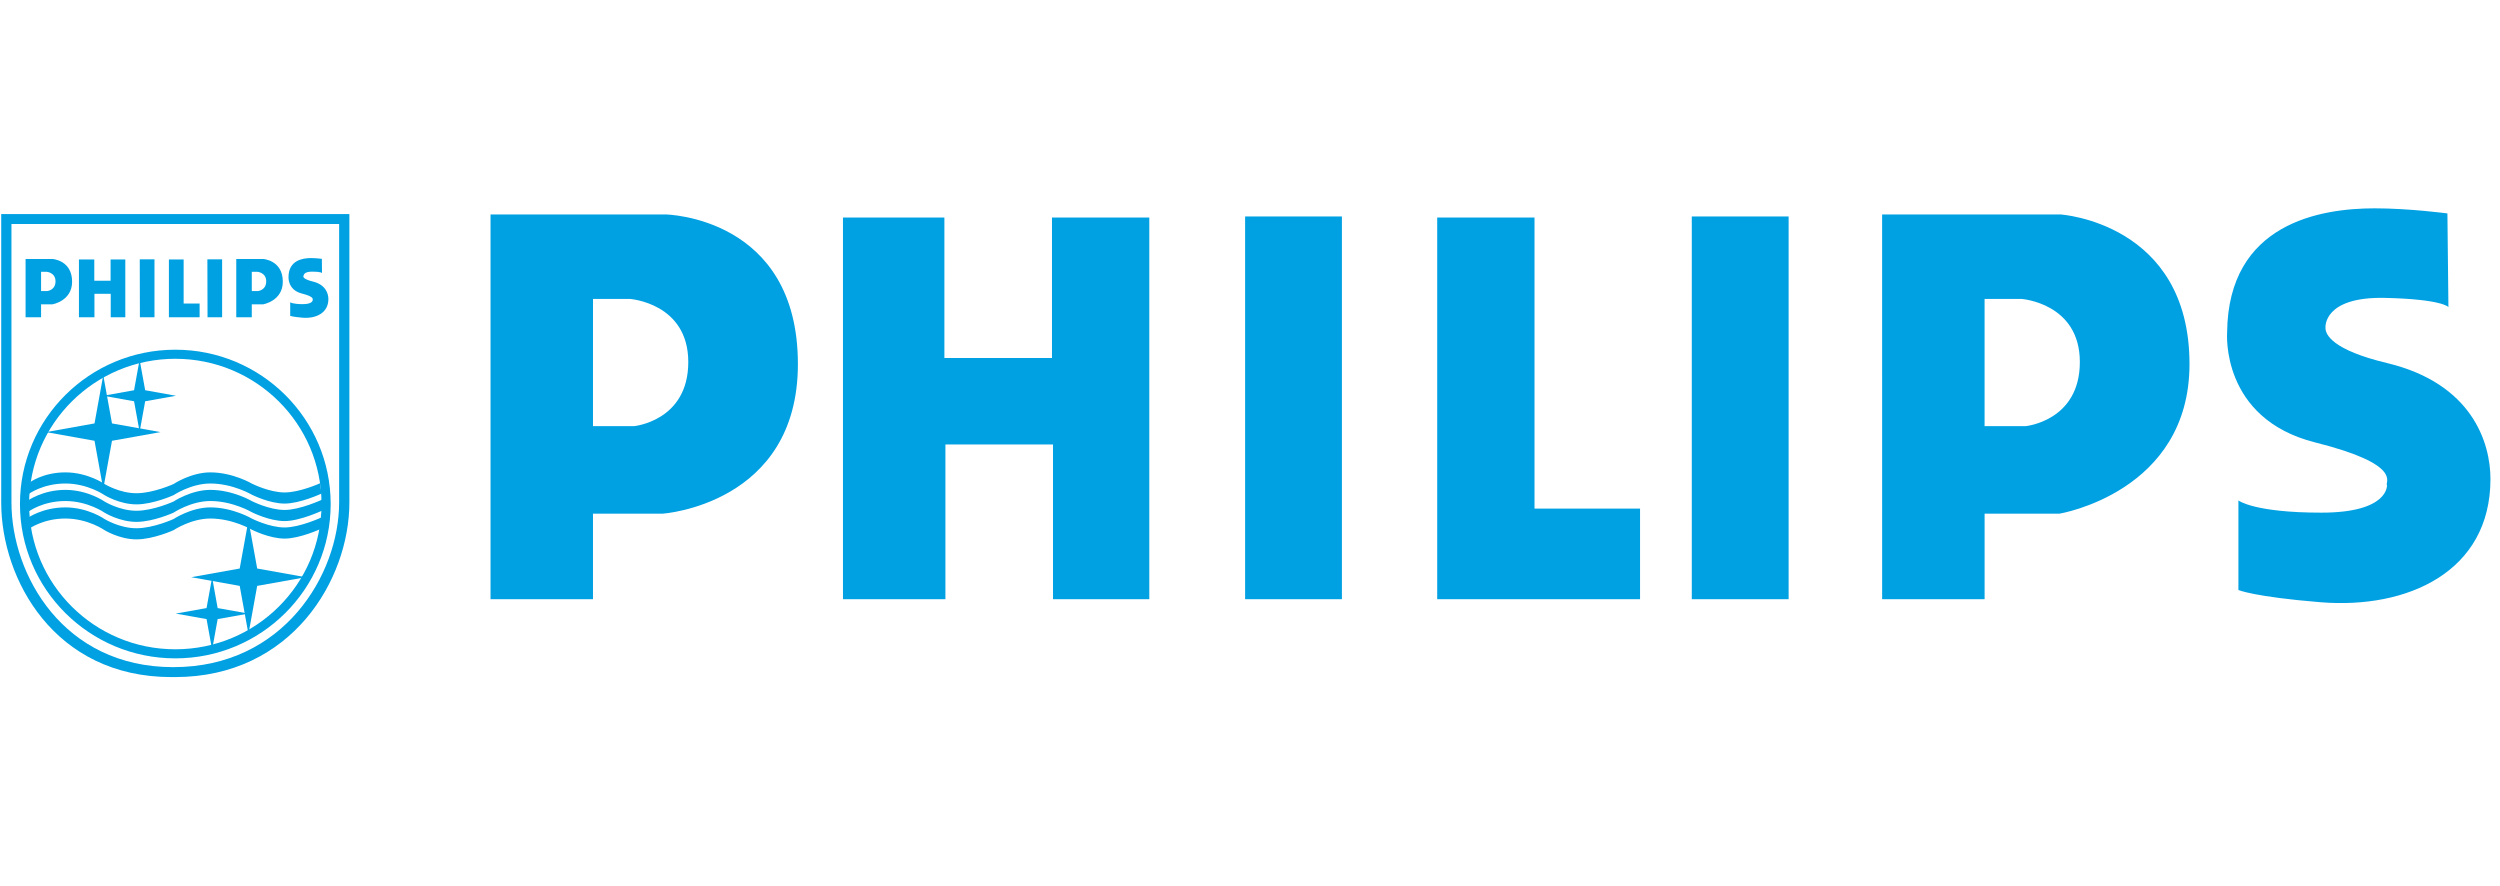
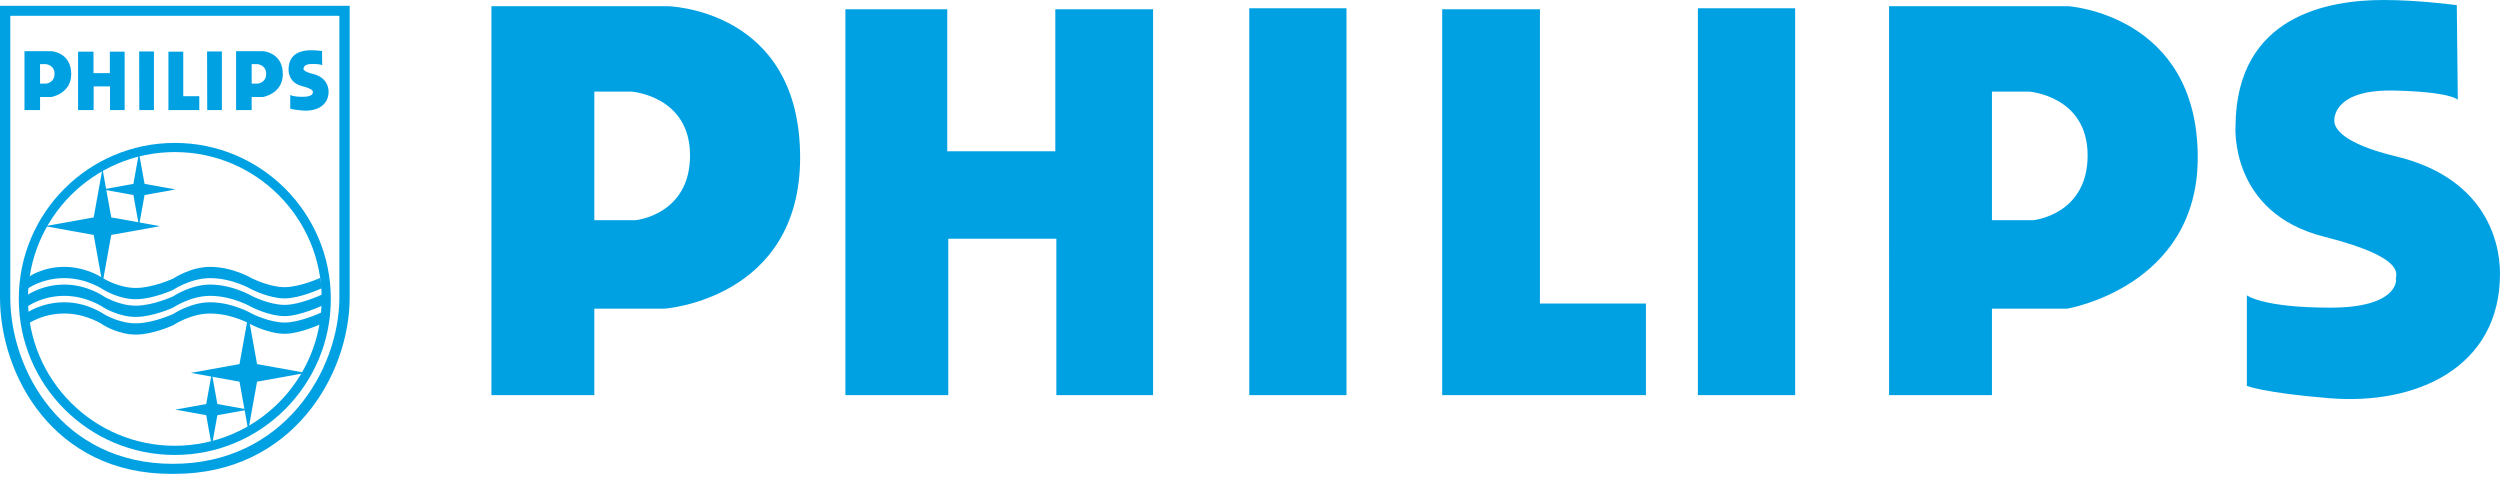
- <svg xmlns="http://www.w3.org/2000/svg" width="144" height="51" viewBox="0 0 144 51" fill="none">
-   <path fill-rule="evenodd" clip-rule="evenodd" d="M28.255 12.352H38.336C38.336 12.352 45.959 12.469 45.959 20.97C45.959 29.061 38.169 29.588 38.169 29.588H34.156V34.513H28.255V12.352ZM34.156 24.547H36.517C36.517 24.547 39.645 24.254 39.645 20.853C39.645 17.453 36.281 17.218 36.281 17.218H34.157L34.156 24.547ZM108.41 12.352H118.679C118.679 12.352 126.115 12.821 126.115 20.97C126.115 28.357 118.621 29.588 118.621 29.588H114.313V34.513H108.411L108.41 12.352ZM114.312 24.547H116.672C116.672 24.547 119.799 24.254 119.799 20.853C119.799 17.453 116.436 17.218 116.436 17.218H114.312V24.547ZM48.555 12.528H54.397V20.619H60.594V12.528H66.2V34.514H60.653V25.602H54.456V34.514H48.555V12.528ZM71.718 12.47H77.294V34.514H71.718V12.47ZM97.447 12.47H103.025V34.514H97.447V12.47ZM82.783 12.528H88.388V29.296H94.467V34.514H82.783V12.528ZM140.971 12.293C140.971 12.293 138.787 12 136.781 12C133.711 12 128.342 12.821 128.282 19.153C128.282 19.153 127.89 24.111 133.358 25.485C138.492 26.774 137.341 27.801 137.49 27.947C137.49 27.947 137.608 29.529 133.711 29.529C129.817 29.529 128.932 28.826 128.932 28.826V33.985C128.932 33.985 129.83 34.376 133.653 34.688C138.669 35.099 143.45 32.935 143.45 27.595C143.45 25.485 142.387 22.084 137.49 20.911C134.357 20.161 133.924 19.273 133.948 18.859C133.948 18.859 133.81 17.081 137.371 17.159C140.675 17.231 141.029 17.687 141.029 17.687L140.971 12.293ZM9.872 39C3.131 39 0.07 33.361 0.07 28.949V12.33H20.124V28.949C20.124 33.361 16.821 39 10.081 39H9.872ZM9.994 38.427C16.336 38.427 19.534 33.093 19.534 28.943V12.902H0.66V28.943C0.66 33.093 3.632 38.427 9.973 38.427H9.994Z" fill="#00A1E3" />
-   <path fill-rule="evenodd" clip-rule="evenodd" d="M1.15 29.032C1.15 24.122 5.157 20.143 10.099 20.143C15.04 20.143 19.047 24.123 19.047 29.032C19.047 33.942 15.04 37.922 10.099 37.922C5.157 37.922 1.15 33.942 1.15 29.032ZM10.099 37.399C14.75 37.399 18.52 33.653 18.52 29.032C18.52 24.412 14.75 20.666 10.099 20.666C5.447 20.666 1.677 24.412 1.677 29.032C1.677 33.653 5.447 37.399 10.099 37.399Z" fill="#00A1E3" />
-   <path fill-rule="evenodd" clip-rule="evenodd" d="M5.947 21.613L6.451 24.389L9.244 24.889L6.451 25.389L5.947 28.164L5.444 25.389L2.65 24.889L5.444 24.389L5.947 21.613Z" fill="#00A1E3" />
-   <path fill-rule="evenodd" clip-rule="evenodd" d="M8.042 20.715L8.362 22.477L10.136 22.796L8.362 23.113L8.042 24.877L7.722 23.113L5.947 22.796L7.722 22.477L8.042 20.715ZM14.311 36.523L13.807 33.747L11.014 33.247L13.807 32.747L14.311 29.972L14.814 32.747L17.608 33.247L14.814 33.747L14.311 36.523Z" fill="#00A1E3" />
-   <path fill-rule="evenodd" clip-rule="evenodd" d="M12.218 37.423L11.897 35.66L10.122 35.342L11.897 35.025L12.218 33.261L12.537 35.025L14.312 35.342L12.537 35.66L12.218 37.423ZM18.442 27.833C18.442 27.833 17.279 28.365 16.395 28.365C15.512 28.365 14.511 27.857 14.511 27.857C14.511 27.857 13.418 27.209 12.116 27.209C10.999 27.209 9.998 27.879 9.998 27.879C9.998 27.879 8.835 28.41 7.859 28.41C6.881 28.41 6.021 27.879 6.021 27.879C6.021 27.879 5.067 27.209 3.765 27.209C2.462 27.209 1.697 27.798 1.697 27.798L1.648 28.457C1.648 28.457 2.462 27.85 3.765 27.85C5.067 27.85 6.021 28.52 6.021 28.52C6.021 28.52 6.881 29.052 7.859 29.052C8.835 29.052 9.998 28.52 9.998 28.52C9.998 28.52 10.999 27.85 12.116 27.85C13.419 27.85 14.511 28.497 14.511 28.497C14.511 28.497 15.512 29.006 16.395 29.006C17.279 29.006 18.512 28.434 18.512 28.434L18.442 27.833ZM18.528 29.798C18.528 29.798 17.28 30.382 16.396 30.382C15.512 30.382 14.512 29.873 14.512 29.873C14.512 29.873 13.419 29.226 12.117 29.226C11 29.226 9.999 29.896 9.999 29.896C9.999 29.896 8.836 30.427 7.859 30.427C6.882 30.427 6.022 29.896 6.022 29.896C6.022 29.896 5.068 29.226 3.765 29.226C2.462 29.226 1.617 29.821 1.617 29.821L1.649 30.474C1.649 30.474 2.462 29.867 3.765 29.867C5.068 29.867 6.022 30.537 6.022 30.537C6.022 30.537 6.882 31.068 7.859 31.068C8.836 31.068 9.999 30.537 9.999 30.537C9.999 30.537 11 29.867 12.117 29.867C13.419 29.867 14.512 30.514 14.512 30.514C14.512 30.514 15.512 31.023 16.396 31.023C17.28 31.023 18.513 30.45 18.513 30.45L18.528 29.798Z" fill="#00A1E3" />
-   <path fill-rule="evenodd" clip-rule="evenodd" d="M18.549 28.781C18.549 28.781 17.278 29.373 16.394 29.373C15.51 29.373 14.51 28.865 14.51 28.865C14.51 28.865 13.417 28.217 12.115 28.217C10.998 28.217 9.997 28.887 9.997 28.887C9.997 28.887 8.834 29.419 7.857 29.419C6.88 29.419 6.02 28.887 6.02 28.887C6.02 28.887 5.066 28.217 3.763 28.217C2.461 28.217 1.615 28.827 1.615 28.827L1.647 29.465C1.647 29.465 2.461 28.859 3.763 28.859C5.066 28.859 6.02 29.529 6.02 29.529C6.02 29.529 6.88 30.06 7.857 30.06C8.834 30.06 9.997 29.529 9.997 29.529C9.997 29.529 10.998 28.859 12.115 28.859C13.417 28.859 14.51 29.506 14.51 29.506C14.51 29.506 15.51 30.014 16.394 30.014C17.278 30.014 18.573 29.404 18.573 29.404L18.549 28.781ZM1.473 14.918H3.028C3.028 14.918 4.153 14.989 4.153 16.224C4.153 17.342 3.018 17.529 3.018 17.529H2.366V18.274H1.473V14.918ZM2.366 16.764H2.723C2.723 16.764 3.197 16.72 3.197 16.205C3.197 15.691 2.687 15.655 2.687 15.655H2.365L2.366 16.764ZM13.609 14.918H15.164C15.164 14.918 16.29 14.989 16.29 16.224C16.29 17.342 15.155 17.529 15.155 17.529H14.503V18.274H13.609V14.918ZM14.503 16.764H14.861C14.861 16.764 15.334 16.72 15.334 16.205C15.334 15.691 14.825 15.655 14.825 15.655H14.503V16.764ZM4.547 14.945H5.431V16.169H6.369V14.945H7.218V18.274H6.378V16.924H5.44V18.274H4.547V14.945ZM8.05 14.936H8.898V18.274H8.058L8.05 14.936ZM11.945 14.936H12.794V18.274H11.954L11.945 14.936ZM9.729 14.945H10.578V17.484H11.498V18.274H9.729V14.945ZM18.539 14.909C18.539 14.909 18.209 14.865 17.905 14.865C17.44 14.865 16.627 14.989 16.618 15.948C16.618 15.948 16.559 16.699 17.387 16.907C18.164 17.102 17.99 17.258 18.012 17.28C18.012 17.28 18.029 17.519 17.439 17.519C16.85 17.519 16.716 17.412 16.716 17.412V18.193C16.716 18.193 16.852 18.253 17.431 18.3C18.19 18.362 18.915 18.034 18.915 17.226C18.915 16.906 18.754 16.391 18.012 16.214C17.538 16.1 17.449 15.965 17.475 15.903C17.504 15.838 17.493 15.646 17.994 15.646C18.494 15.646 18.548 15.726 18.548 15.726L18.539 14.909Z" fill="#00A1E3" />
+ <svg xmlns="http://www.w3.org/2000/svg" width="165" height="32" viewBox="0 0 165 32" fill="none">
+   <path fill-rule="evenodd" clip-rule="evenodd" d="M32.434 0.407H44.035C44.035 0.407 52.808 0.543 52.808 10.39C52.808 19.763 43.844 20.373 43.844 20.373H39.225V26.078H32.434V0.407ZM39.225 14.534H41.943C41.943 14.534 45.542 14.194 45.542 10.255C45.542 6.316 41.671 6.045 41.671 6.045H39.226L39.225 14.534ZM124.677 0.407H136.494C136.494 0.407 145.051 0.951 145.051 10.39C145.051 18.947 136.427 20.373 136.427 20.373H131.469V26.078H124.678L124.677 0.407ZM131.469 14.534H134.185C134.185 14.534 137.783 14.194 137.783 10.255C137.783 6.316 133.912 6.045 133.912 6.045H131.469V14.534ZM55.796 0.612H62.519V9.984H69.65V0.612H76.102V26.079H69.719V15.756H62.587V26.079H55.796V0.612ZM82.452 0.544H88.869V26.079H82.452V0.544ZM112.061 0.544H118.479V26.079H112.061V0.544ZM95.185 0.612H101.636V20.034H108.632V26.079H95.185V0.612ZM162.148 0.34C162.148 0.34 159.634 0 157.326 0C153.793 0 147.614 0.951 147.545 8.286C147.545 8.286 147.094 14.029 153.387 15.62C159.295 17.114 157.97 18.303 158.141 18.472C158.141 18.472 158.277 20.305 153.793 20.305C149.311 20.305 148.293 19.49 148.293 19.49V25.466C148.293 25.466 149.327 25.919 153.726 26.281C159.498 26.756 165 24.25 165 18.065C165 15.62 163.777 11.68 158.141 10.322C154.536 9.454 154.038 8.424 154.066 7.945C154.066 7.945 153.907 5.886 158.005 5.976C161.807 6.06 162.215 6.587 162.215 6.587L162.148 0.34ZM11.279 31.275C3.522 31.275 0 24.743 0 19.633V0.383H23.078V19.633C23.078 24.743 19.277 31.275 11.52 31.275H11.279ZM11.42 30.612C18.718 30.612 22.399 24.433 22.399 19.626V1.045H0.679V19.626C0.679 24.433 4.098 30.612 11.396 30.612H11.42Z" fill="#00A1E3" />
+   <path fill-rule="evenodd" clip-rule="evenodd" d="M1.24 19.729C1.24 14.042 5.851 9.432 11.538 9.432C17.225 9.432 21.835 14.042 21.835 19.729C21.835 25.416 17.225 30.027 11.538 30.027C5.851 30.027 1.24 25.416 1.24 19.729ZM11.538 29.421C16.89 29.421 21.23 25.082 21.23 19.729C21.23 14.377 16.89 10.037 11.538 10.037C6.185 10.037 1.846 14.377 1.846 19.729C1.846 25.082 6.185 29.421 11.538 29.421Z" fill="#00A1E3" />
+   <path fill-rule="evenodd" clip-rule="evenodd" d="M6.763 11.133L7.342 14.348L10.557 14.927L7.342 15.506L6.763 18.721L6.183 15.506L2.969 14.927L6.183 14.348L6.763 11.133Z" fill="#00A1E3" />
+   <path fill-rule="evenodd" clip-rule="evenodd" d="M9.172 10.094L9.541 12.135L11.582 12.504L9.541 12.872L9.172 14.914L8.804 12.872L6.762 12.504L8.804 12.135L9.172 10.094ZM16.386 28.405L15.807 25.19L12.592 24.61L15.807 24.031L16.386 20.816L16.966 24.031L20.18 24.61L16.966 25.19L16.386 28.405Z" fill="#00A1E3" />
+   <path fill-rule="evenodd" clip-rule="evenodd" d="M13.978 29.445L13.61 27.403L11.567 27.034L13.61 26.666L13.978 24.624L14.346 26.666L16.389 27.034L14.346 27.403L13.978 29.445ZM21.142 18.337C21.142 18.337 19.803 18.952 18.786 18.952C17.769 18.952 16.618 18.364 16.618 18.364C16.618 18.364 15.359 17.613 13.861 17.613C12.576 17.613 11.424 18.389 11.424 18.389C11.424 18.389 10.085 19.005 8.962 19.005C7.837 19.005 6.847 18.389 6.847 18.389C6.847 18.389 5.75 17.613 4.25 17.613C2.751 17.613 1.871 18.296 1.871 18.296L1.815 19.059C1.815 19.059 2.751 18.356 4.25 18.356C5.75 18.356 6.847 19.132 6.847 19.132C6.847 19.132 7.837 19.748 8.962 19.748C10.085 19.748 11.424 19.132 11.424 19.132C11.424 19.132 12.576 18.356 13.861 18.356C15.36 18.356 16.618 19.105 16.618 19.105C16.618 19.105 17.769 19.695 18.786 19.695C19.803 19.695 21.222 19.032 21.222 19.032L21.142 18.337ZM21.24 20.612C21.24 20.612 19.804 21.288 18.787 21.288C17.77 21.288 16.619 20.699 16.619 20.699C16.619 20.699 15.36 19.95 13.862 19.95C12.577 19.95 11.425 20.726 11.425 20.726C11.425 20.726 10.086 21.341 8.963 21.341C7.838 21.341 6.848 20.726 6.848 20.726C6.848 20.726 5.751 19.95 4.251 19.95C2.752 19.95 1.779 20.639 1.779 20.639L1.815 21.395C1.815 21.395 2.752 20.692 4.251 20.692C5.751 20.692 6.848 21.468 6.848 21.468C6.848 21.468 7.838 22.084 8.963 22.084C10.086 22.084 11.425 21.468 11.425 21.468C11.425 21.468 12.577 20.692 13.862 20.692C15.361 20.692 16.619 21.442 16.619 21.442C16.619 21.442 17.77 22.031 18.787 22.031C19.804 22.031 21.223 21.368 21.223 21.368L21.24 20.612Z" fill="#00A1E3" />
+   <path fill-rule="evenodd" clip-rule="evenodd" d="M21.267 19.436C21.267 19.436 19.803 20.122 18.787 20.122C17.77 20.122 16.619 19.533 16.619 19.533C16.619 19.533 15.36 18.782 13.862 18.782C12.577 18.782 11.425 19.559 11.425 19.559C11.425 19.559 10.086 20.175 8.963 20.175C7.838 20.175 6.848 19.559 6.848 19.559C6.848 19.559 5.751 18.782 4.251 18.782C2.752 18.782 1.779 19.489 1.779 19.489L1.815 20.229C1.815 20.229 2.752 19.526 4.251 19.526C5.751 19.526 6.848 20.302 6.848 20.302C6.848 20.302 7.838 20.917 8.963 20.917C10.086 20.917 11.425 20.302 11.425 20.302C11.425 20.302 12.577 19.526 13.862 19.526C15.361 19.526 16.619 20.275 16.619 20.275C16.619 20.275 17.77 20.864 18.787 20.864C19.803 20.864 21.294 20.158 21.294 20.158L21.267 19.436ZM1.615 3.378H3.405C3.405 3.378 4.7 3.46 4.7 4.89C4.7 6.185 3.394 6.401 3.394 6.401H2.644V7.265H1.615V3.378ZM2.644 5.516H3.055C3.055 5.516 3.6 5.465 3.6 4.869C3.6 4.272 3.013 4.231 3.013 4.231H2.643L2.644 5.516ZM15.582 3.378H17.371C17.371 3.378 18.667 3.46 18.667 4.89C18.667 6.185 17.361 6.401 17.361 6.401H16.61V7.265H15.582V3.378ZM16.61 5.516H17.022C17.022 5.516 17.567 5.465 17.567 4.869C17.567 4.272 16.98 4.231 16.98 4.231H16.61V5.516ZM5.153 3.409H6.17V4.827H7.25V3.409H8.227V7.265H7.261V5.701H6.181V7.265H5.153V3.409ZM9.184 3.398H10.16V7.265H9.194L9.184 3.398ZM13.667 3.398H14.644V7.265H13.677L13.667 3.398ZM11.116 3.409H12.094V6.349H13.153V7.265H11.116V3.409ZM21.255 3.368C21.255 3.368 20.875 3.316 20.525 3.316C19.991 3.316 19.055 3.46 19.044 4.571C19.044 4.571 18.976 5.44 19.929 5.681C20.824 5.908 20.623 6.087 20.648 6.113C20.648 6.113 20.669 6.39 19.99 6.39C19.311 6.39 19.157 6.267 19.157 6.267V7.171C19.157 7.171 19.313 7.24 19.98 7.295C20.854 7.367 21.687 6.987 21.687 6.05C21.687 5.68 21.502 5.084 20.648 4.878C20.102 4.747 20.001 4.591 20.031 4.518C20.064 4.443 20.051 4.22 20.627 4.22C21.203 4.22 21.265 4.313 21.265 4.313L21.255 3.368Z" fill="#00A1E3" />
</svg>
